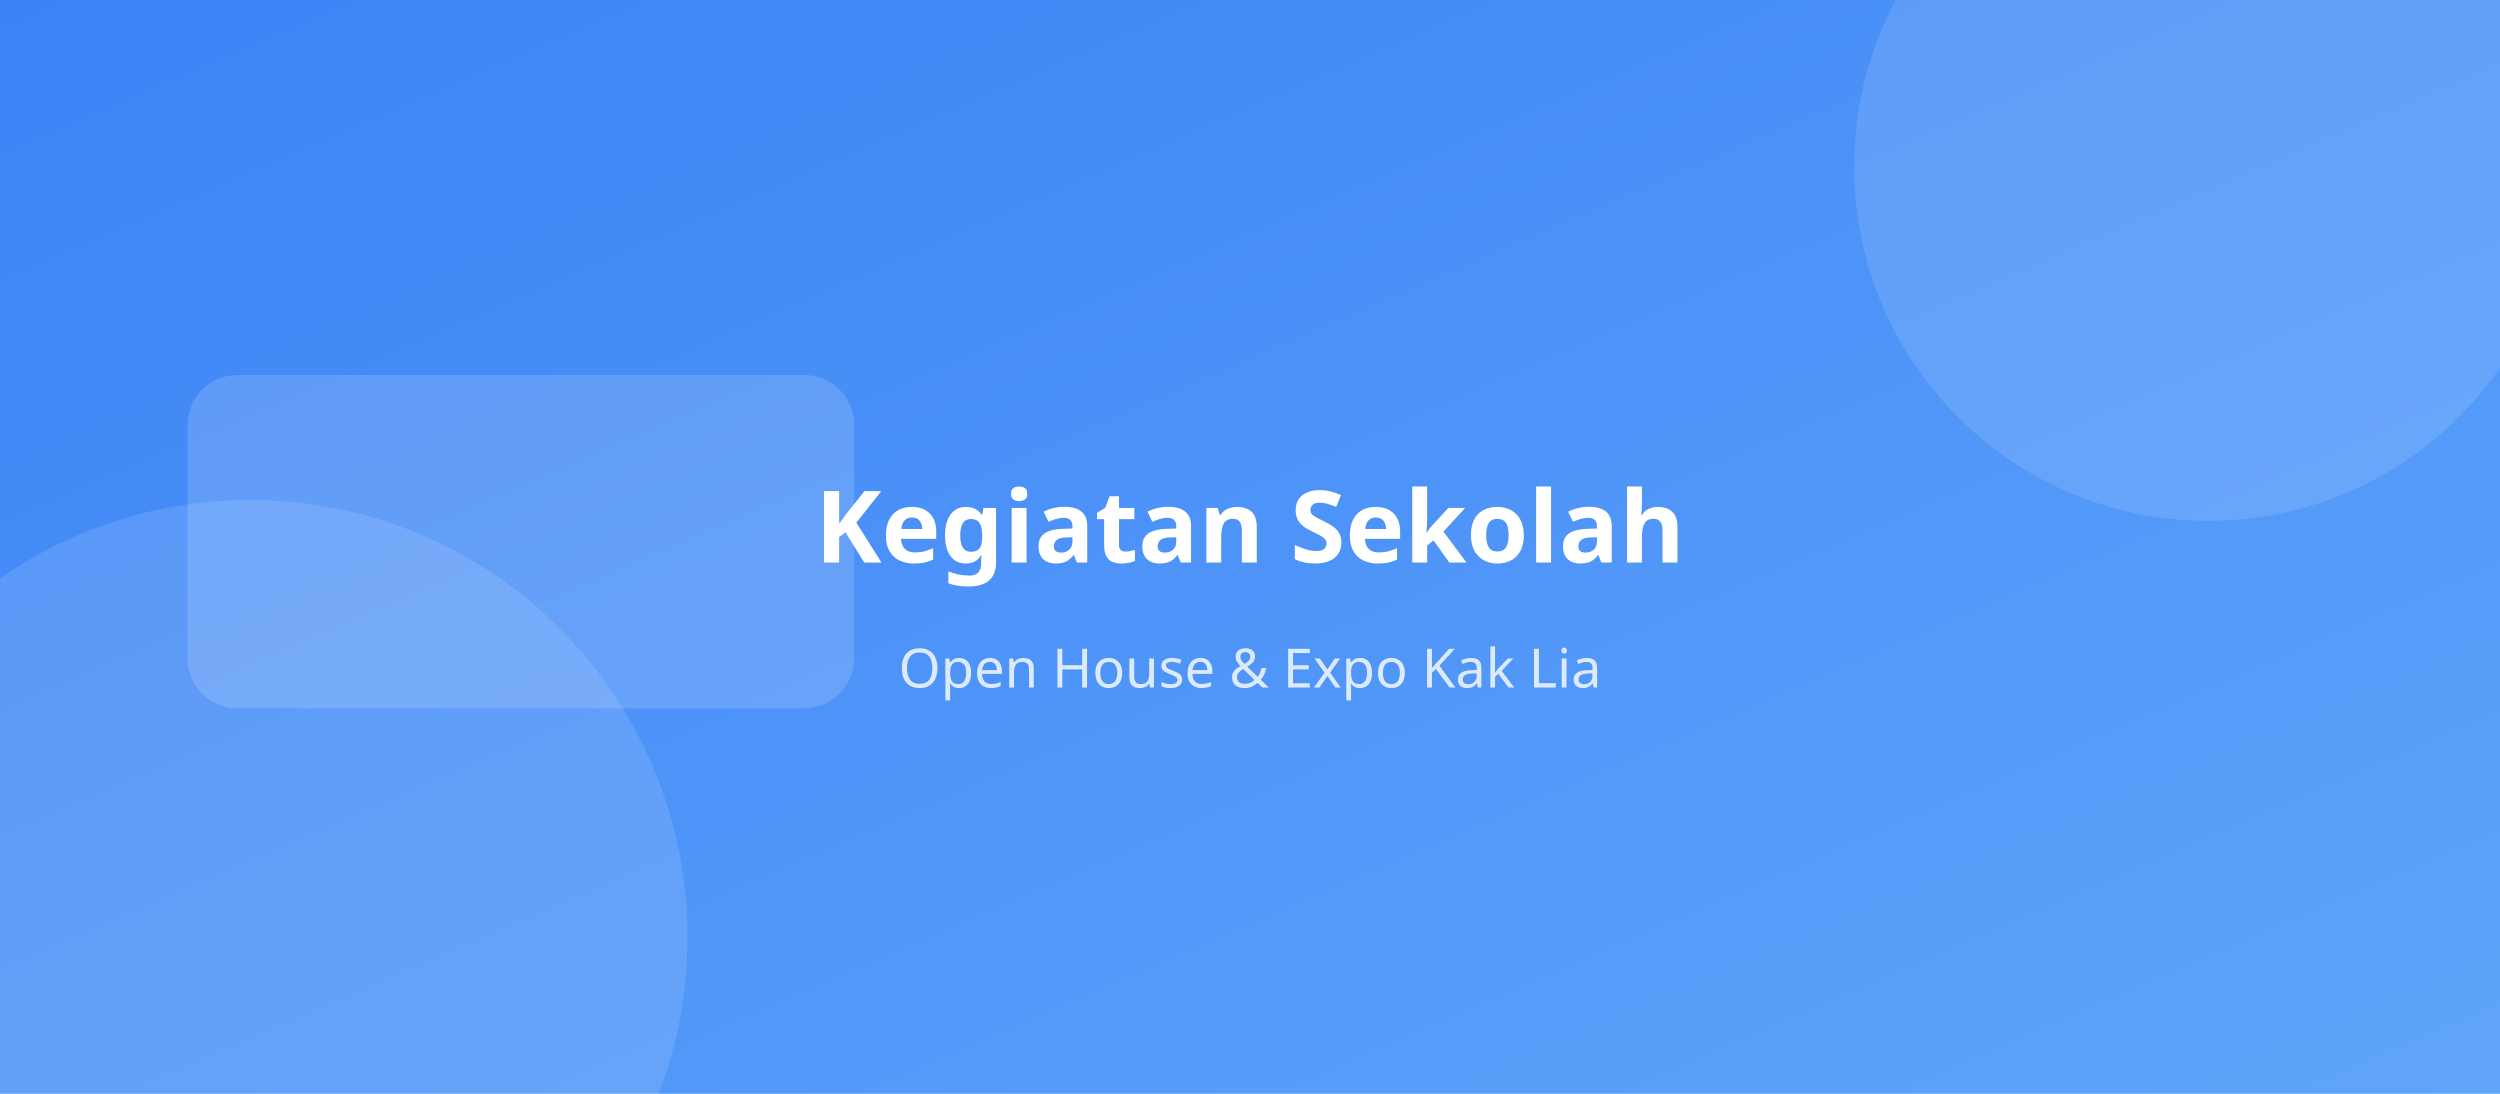
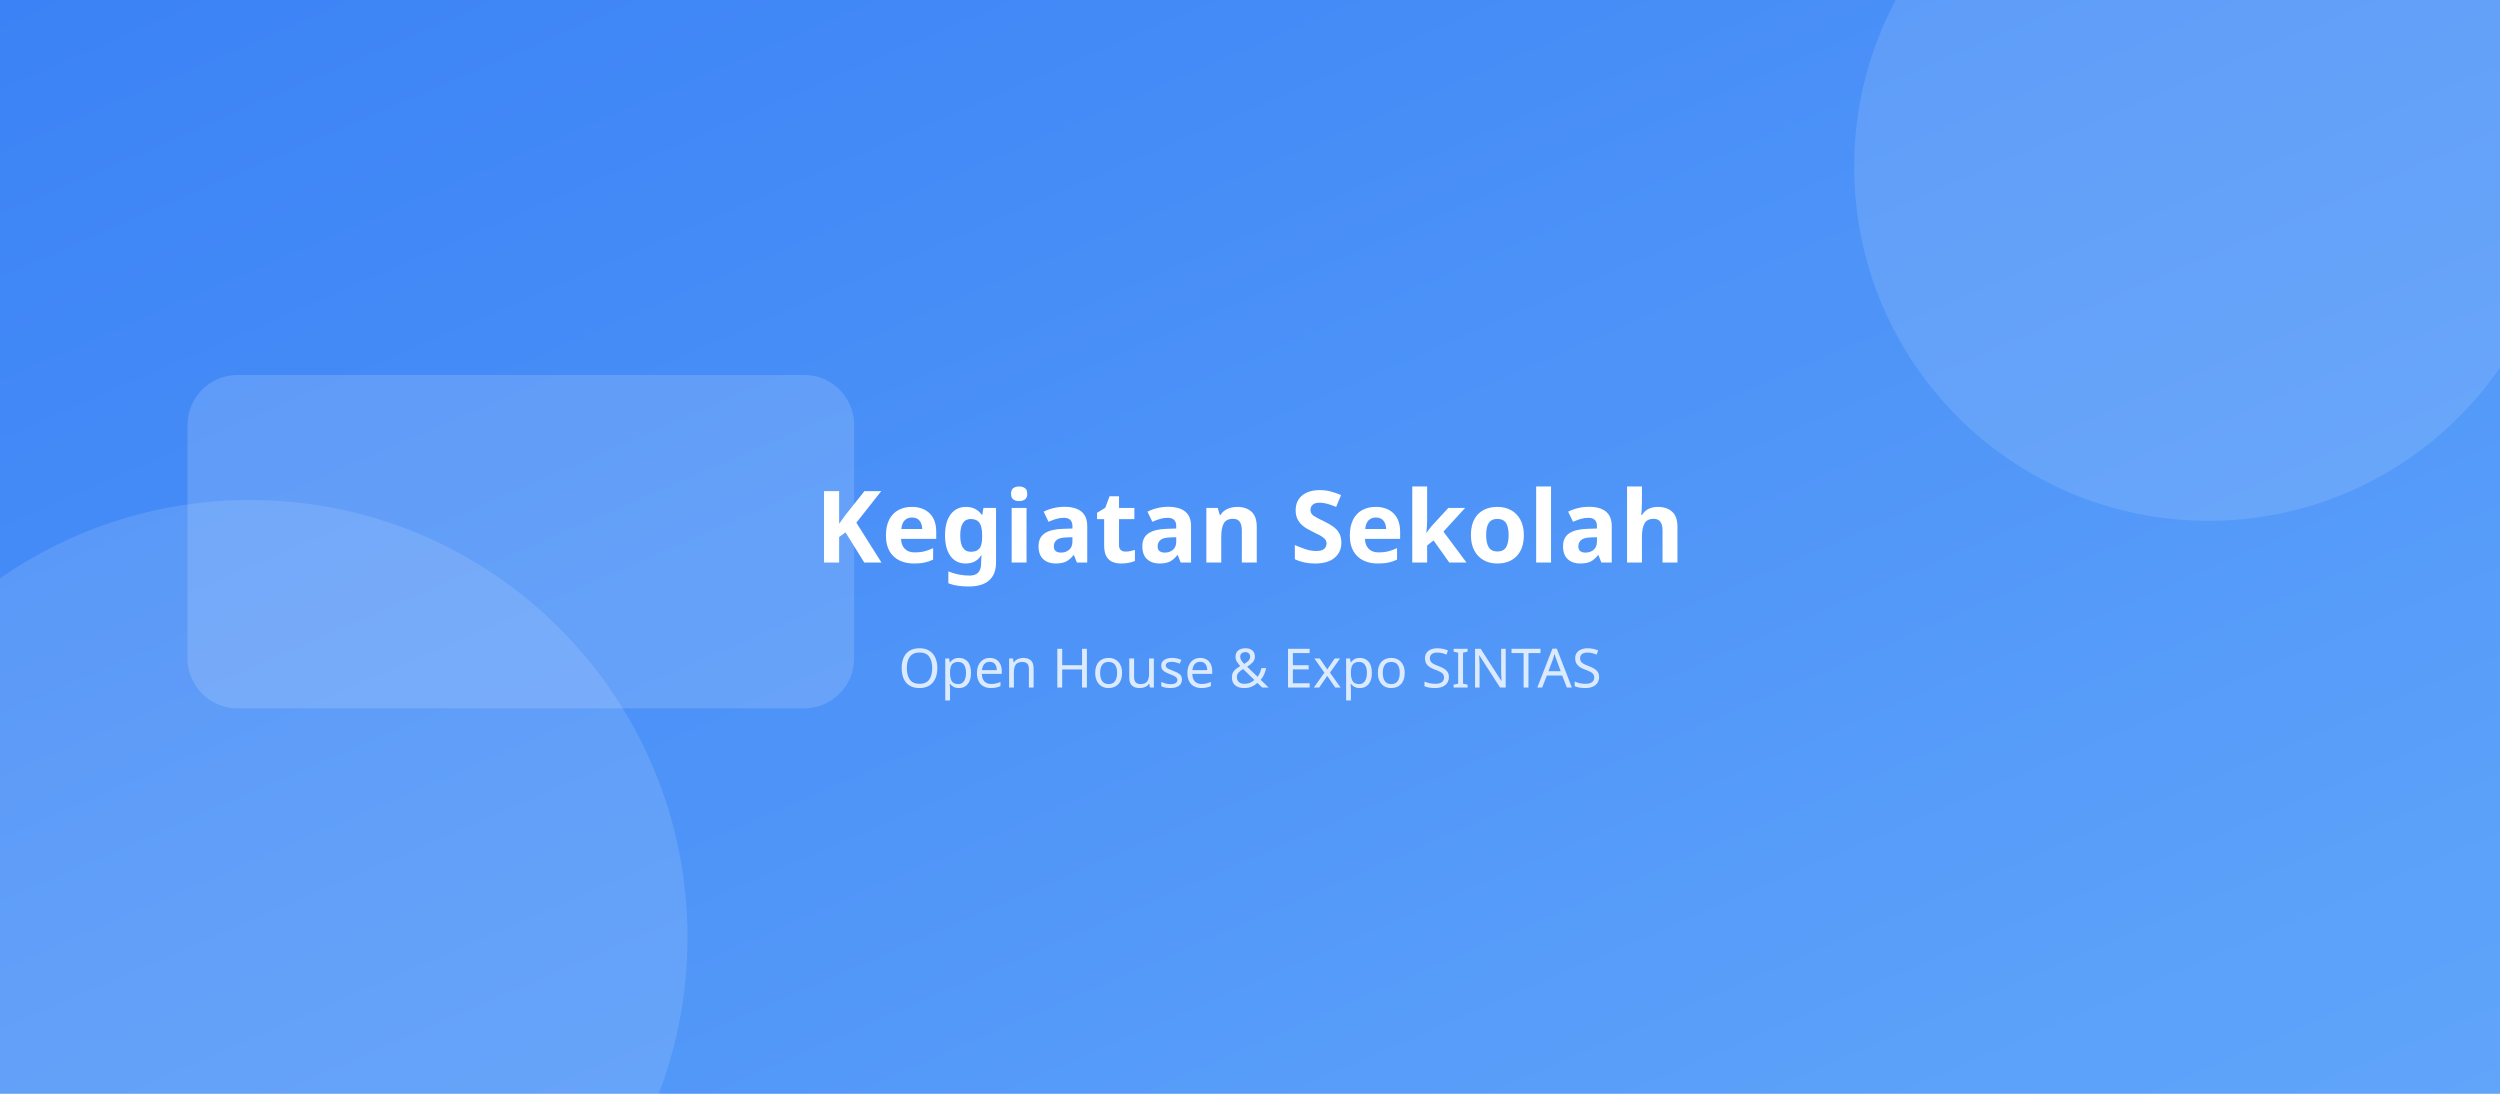
<svg xmlns="http://www.w3.org/2000/svg" width="1200" height="525" viewBox="0 0 1200 525">
  <defs>
    <linearGradient id="g" x1="0" y1="0" x2="1" y2="1">
      <stop offset="0" stop-color="#3B82F6" />
      <stop offset="1" stop-color="#60A5FA" />
    </linearGradient>
  </defs>
  <rect width="1200" height="525" fill="url(#g)" />
  <circle cx="1060" cy="80" r="170" fill="#FFFFFF" opacity="0.12" />
  <circle cx="120" cy="450" r="210" fill="#FFFFFF" opacity="0.12" />
  <rect x="90" y="180" rx="24" width="320" height="160" fill="#FFFFFF" opacity="0.15" />
  <text x="600" y="270" text-anchor="middle" fill="#FFFFFF" font-family="sans-serif" font-size="48" font-weight="700">Kegiatan Sekolah</text>
-   <text x="600" y="330" text-anchor="middle" fill="#DBEAFE" font-family="sans-serif" font-size="26">Open House &amp; Expo Kak Lia</text>
+   <text x="600" y="330" text-anchor="middle" fill="#DBEAFE" font-family="sans-serif" font-size="26">Open House &amp; Expo SINTAS</text>
</svg>
